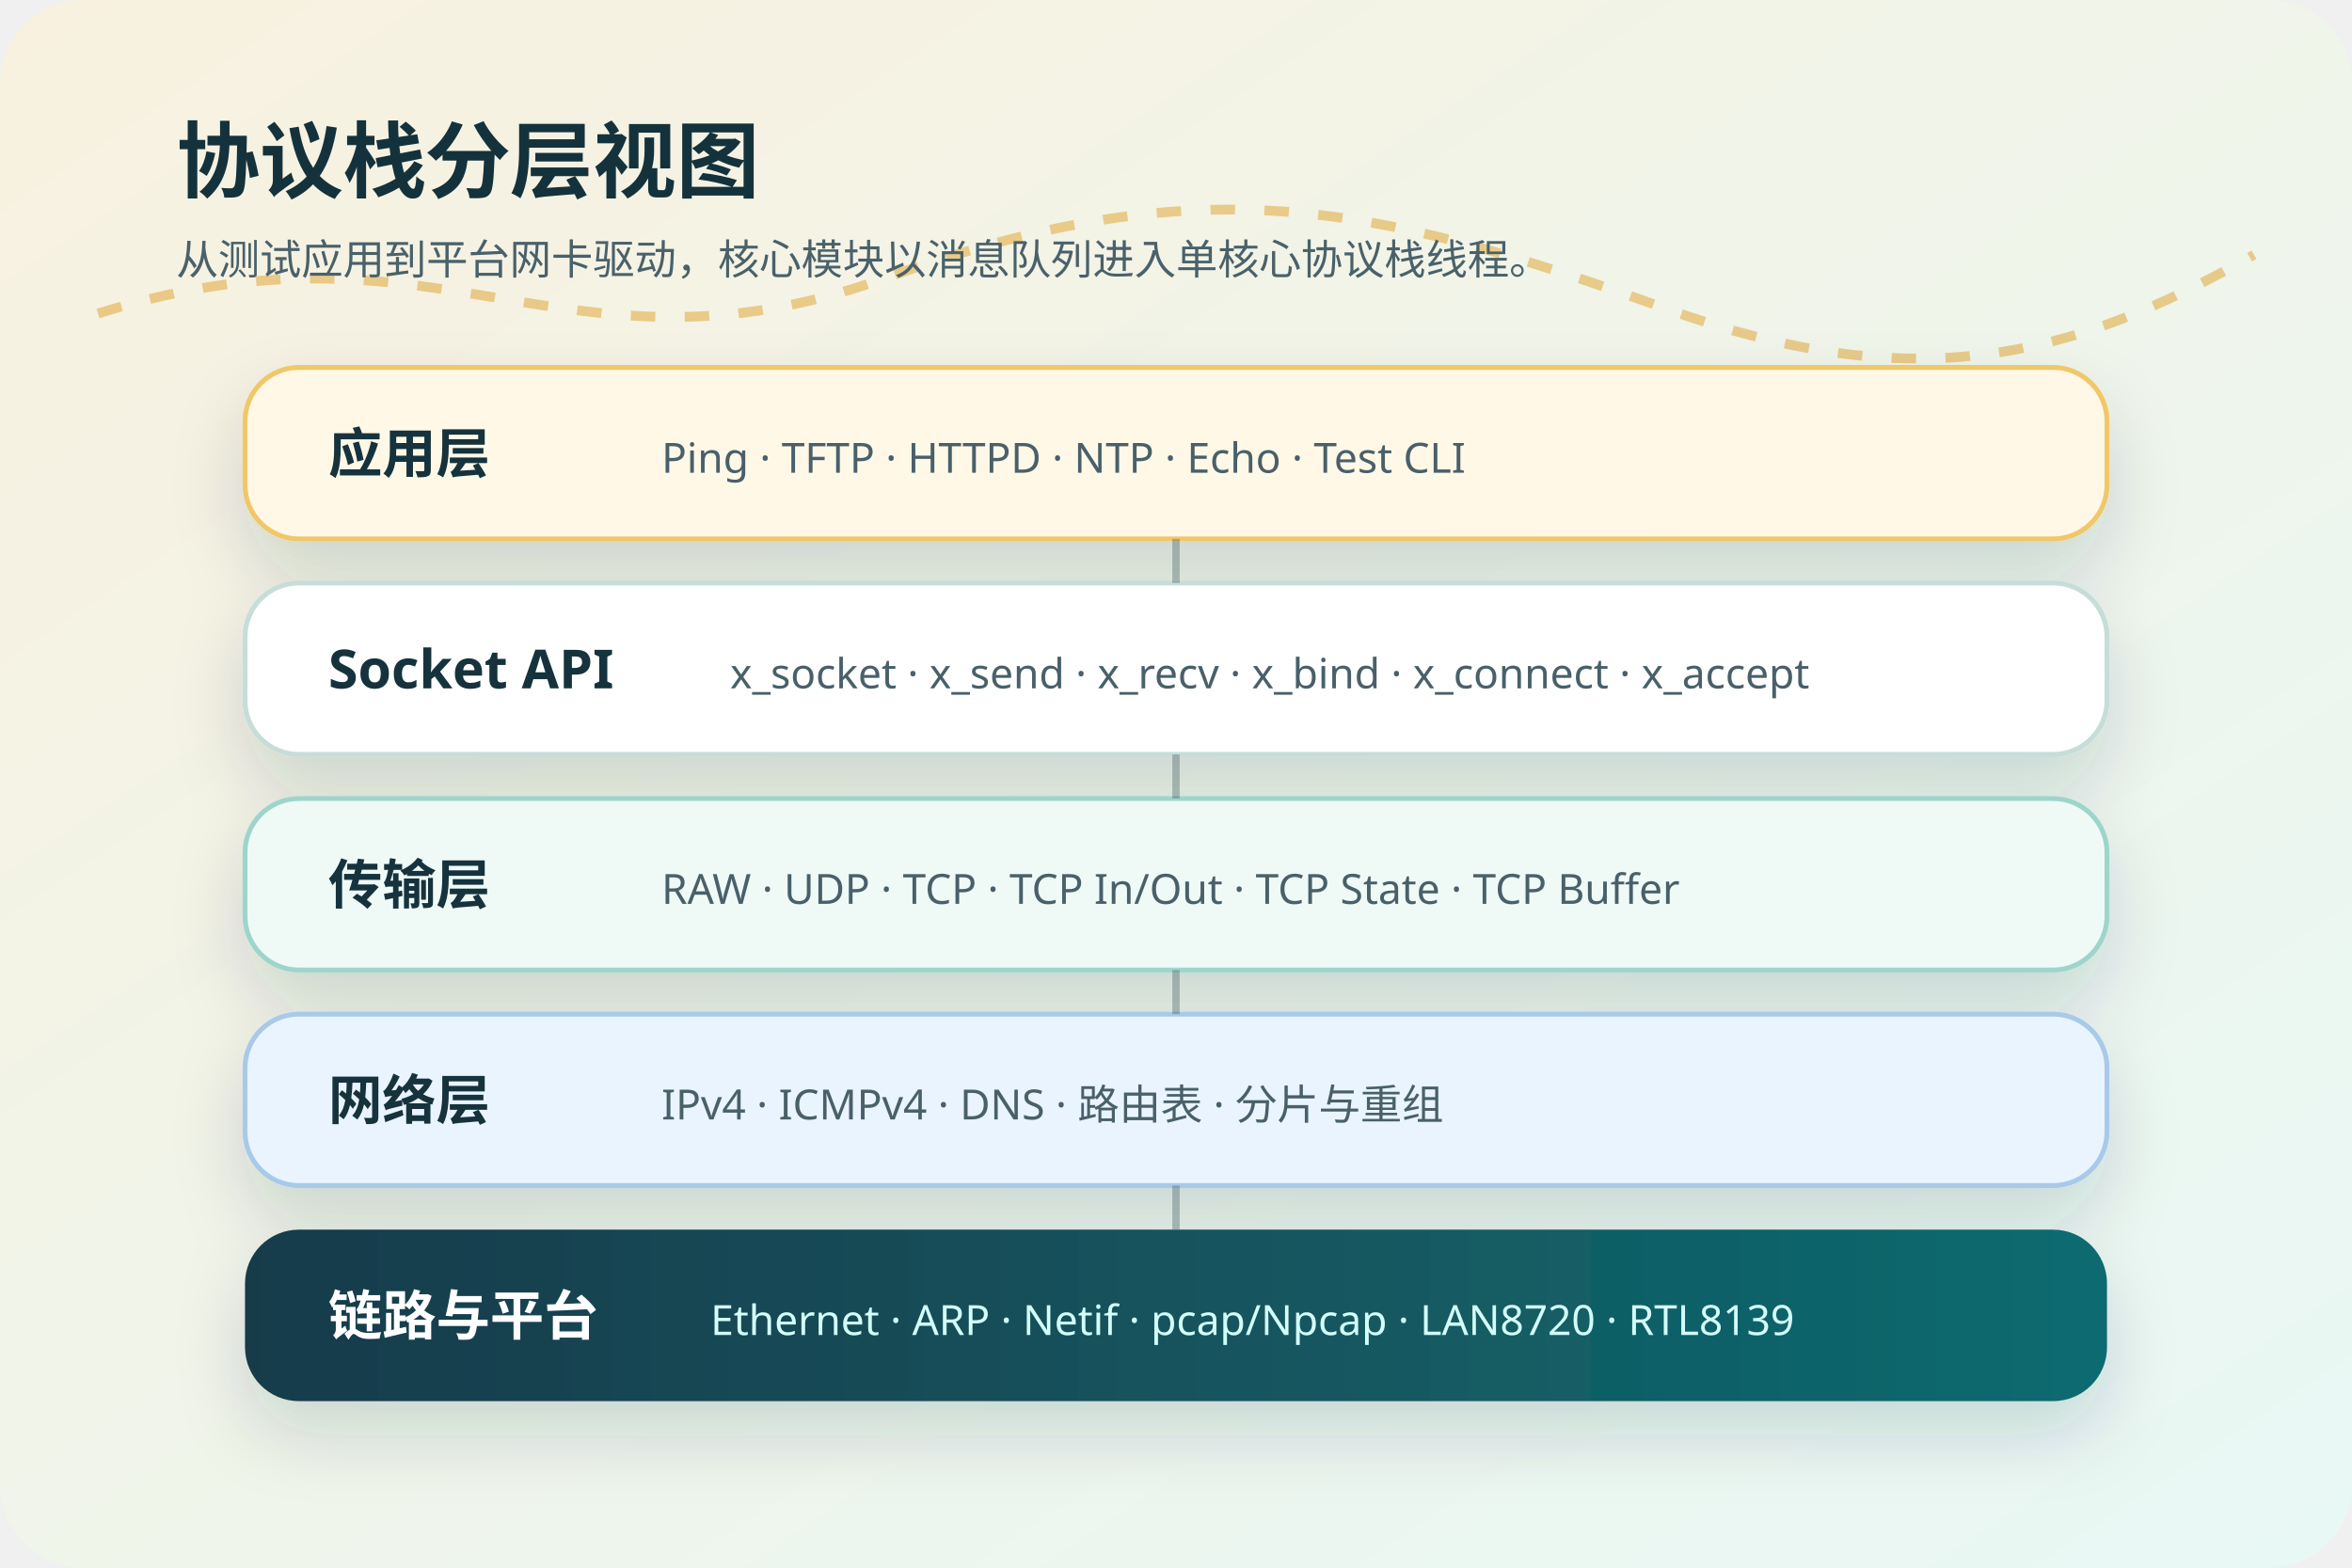
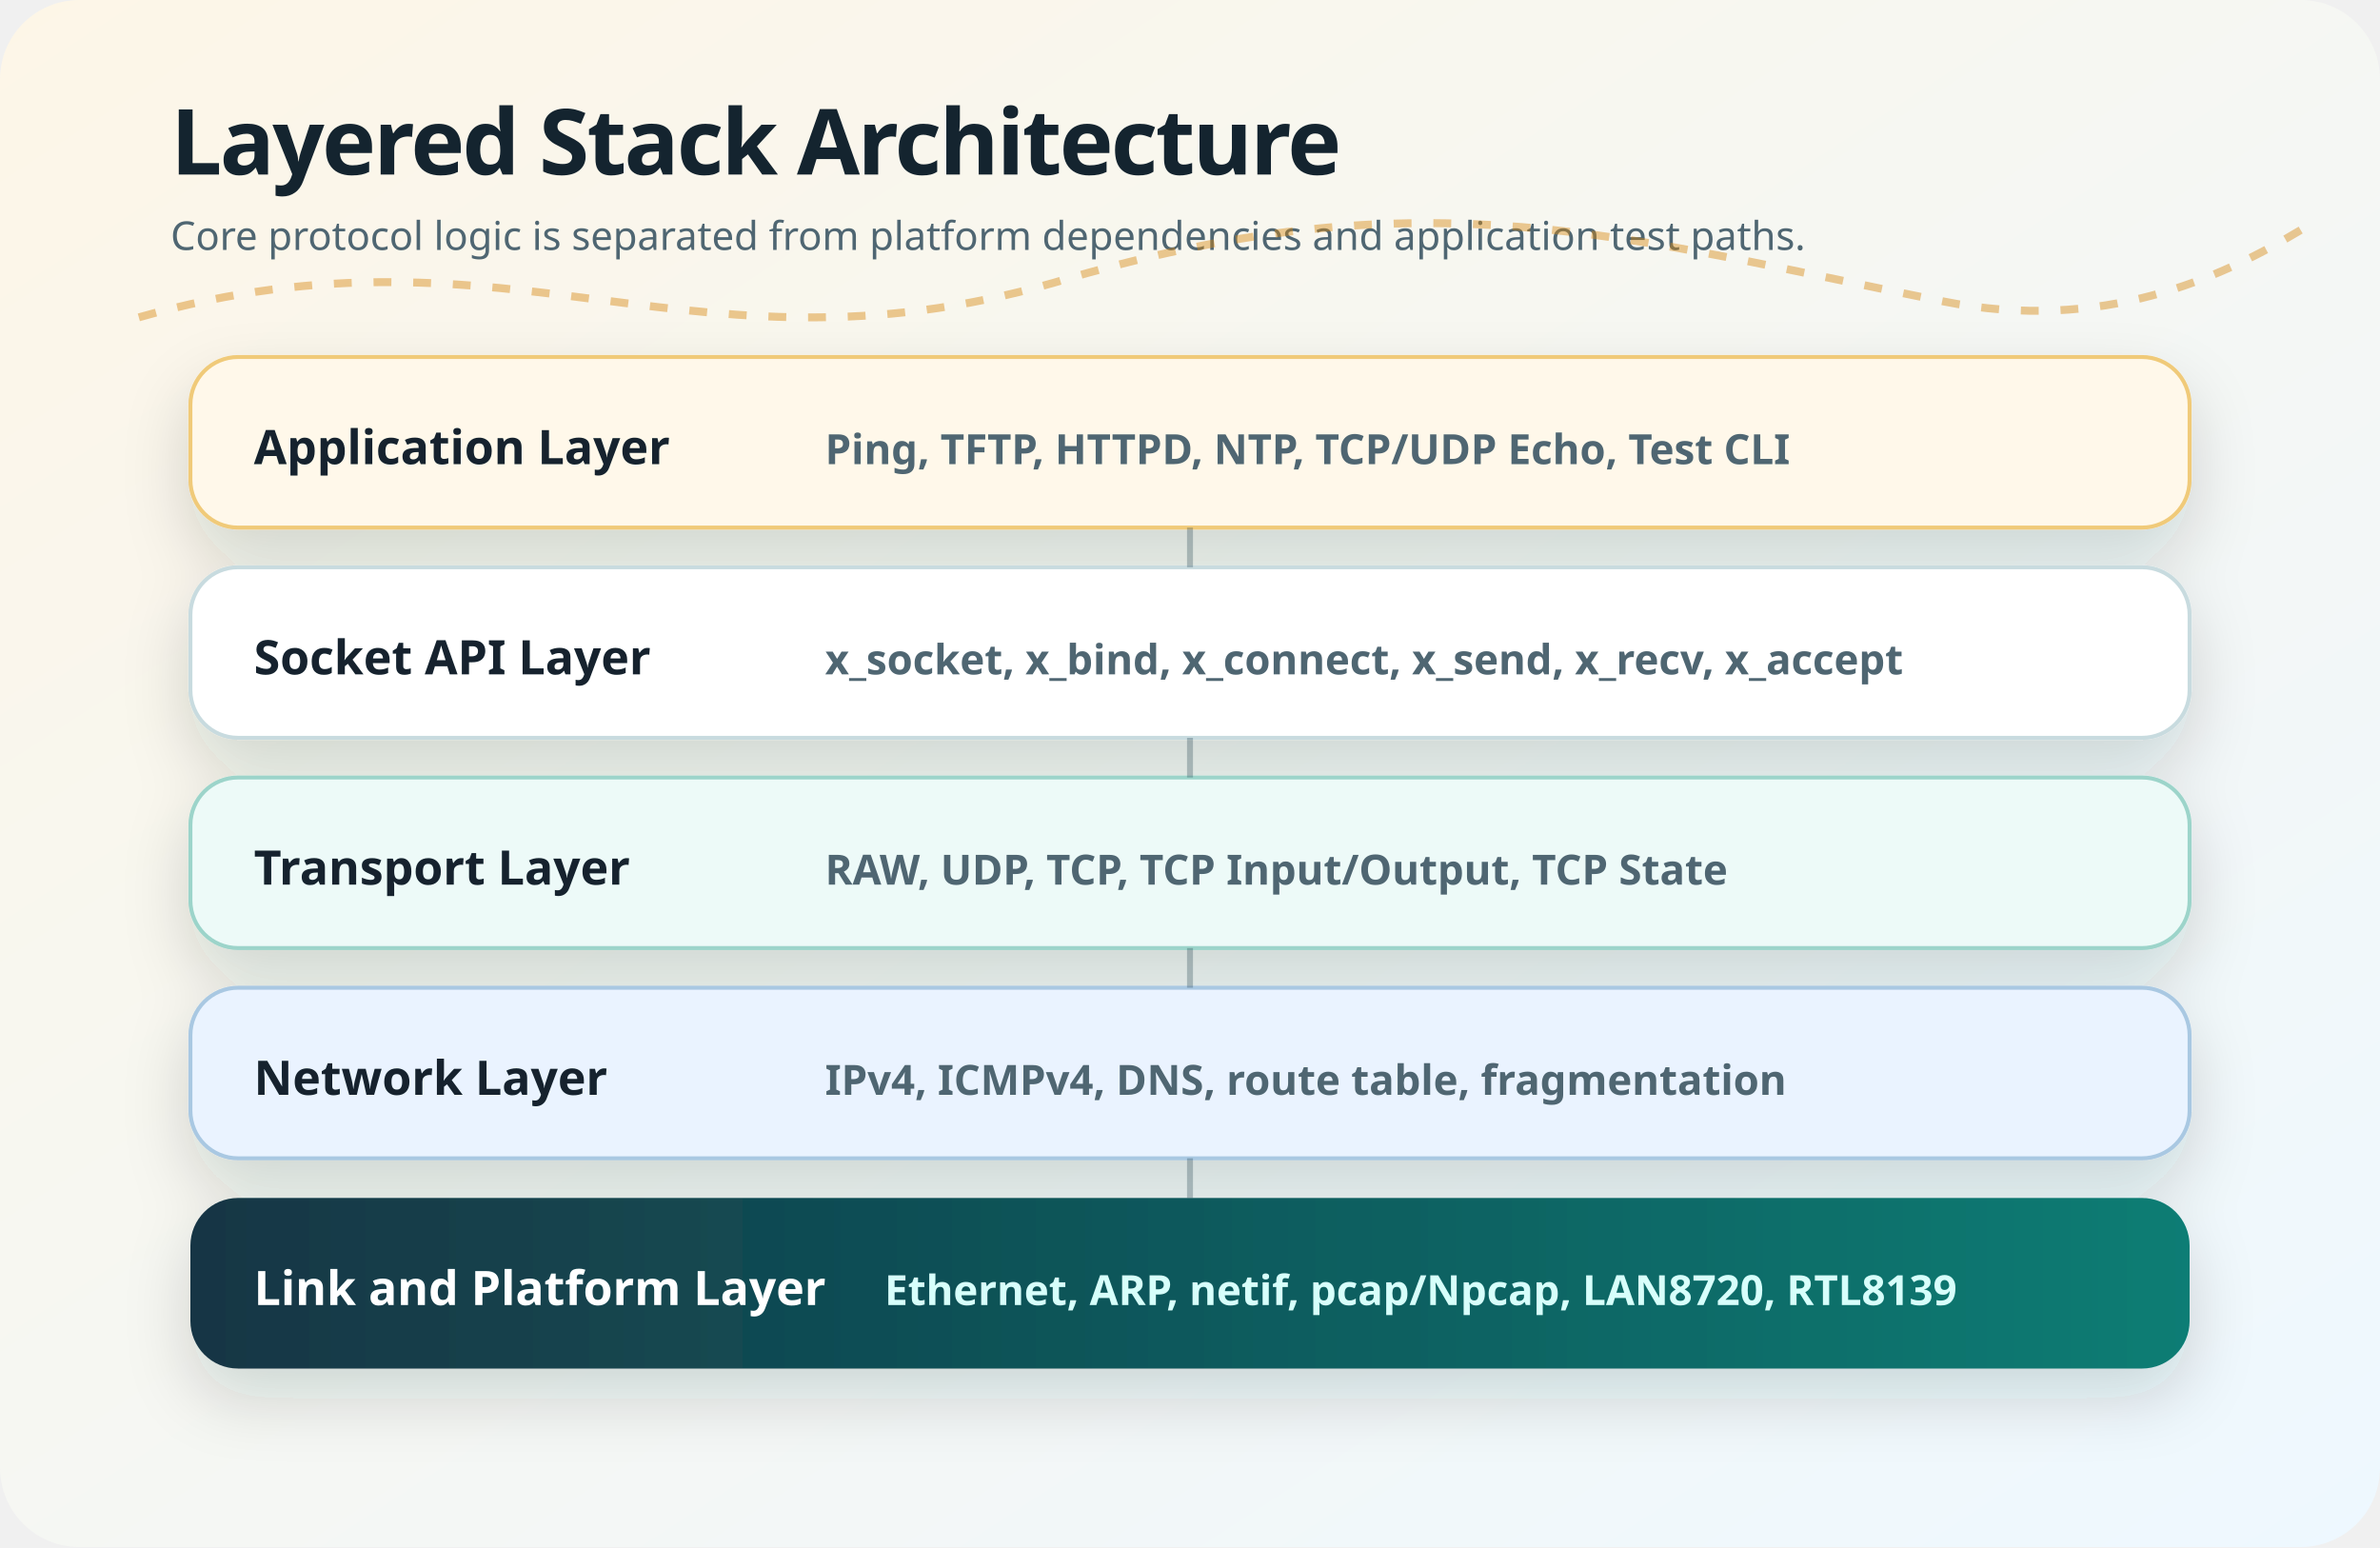
- <svg xmlns="http://www.w3.org/2000/svg" width="960" height="640" viewBox="0 0 960 640" role="img" aria-labelledby="title desc">
+ <svg xmlns="http://www.w3.org/2000/svg" width="1200" height="780" viewBox="0 0 1200 780" role="img" aria-labelledby="title desc">
  <defs>
    <linearGradient id="bg" x1="0" x2="1" y1="0" y2="1">
-       <stop offset="0" stop-color="#f8f1df" />
-       <stop offset="1" stop-color="#e8f8f5" />
+       <stop offset="0" stop-color="#fdf6e7" />
+       <stop offset="1" stop-color="#eef8ff" />
    </linearGradient>
-     <linearGradient id="layer" x1="0" x2="1">
-       <stop offset="0" stop-color="#183b4a" />
-       <stop offset="1" stop-color="#0f6b70" />
+     <linearGradient id="link" x1="0" x2="1" y1="0" y2="0">
+       <stop offset="0" stop-color="#143544" />
+       <stop offset="1" stop-color="#0b7d74" />
    </linearGradient>
    <filter id="shadow" x="-20%" y="-20%" width="140%" height="140%">
-       <feDropShadow dx="0" dy="14" stdDeviation="14" flood-color="#17333d" flood-opacity="0.15" />
+       <feDropShadow dx="0" dy="15" stdDeviation="16" flood-color="#112735" flood-opacity="0.16" />
    </filter>
  </defs>
-   <rect width="960" height="640" rx="34" fill="url(#bg)" />
-   <path d="M40 128 C180 84 230 160 360 114 C488 68 558 82 680 126 C782 163 846 146 920 104" fill="none" stroke="#e0a83a" stroke-width="4" stroke-dasharray="10 12" opacity="0.55" />
-   <g font-family="'Noto Sans SC', 'Microsoft YaHei', sans-serif">
-     <text x="72" y="78" fill="#14323c" font-size="34" font-weight="800">协议栈分层视图</text>
-     <text x="72" y="112" fill="#49616a" font-size="17">从测试应用到平台网卡驱动，核心模块以消息队列进入单核心协议栈线程。</text>
+   <rect width="1200" height="780" rx="40" fill="url(#bg)" />
+   <g font-family="'Space Grotesk', 'Segoe UI', sans-serif">
+     <text x="86" y="88" fill="#14242f" font-size="46" font-weight="700" letter-spacing="-1.2">Layered Stack Architecture</text>
+     <text x="86" y="126" fill="#4f6672" font-size="20">Core protocol logic is separated from platform dependencies and application test paths.</text>
  </g>
-   <g filter="url(#shadow)" font-family="'Noto Sans SC', 'Microsoft YaHei', sans-serif">
-     <g transform="translate(100,150)">
-       <rect width="760" height="70" rx="22" fill="#fff8e7" stroke="#f0c769" stroke-width="2" />
-       <text x="34" y="43" fill="#14323c" font-size="22" font-weight="800">应用层</text>
-       <text x="170" y="43" fill="#49616a" font-size="17">Ping · TFTP · HTTPD · NTP · Echo · Test CLI</text>
+   <g filter="url(#shadow)" font-family="'Manrope', 'Segoe UI', sans-serif" font-size="24" font-weight="700">
+     <g transform="translate(96 180)">
+       <rect width="1008" height="86" rx="24" fill="#fff8ea" stroke="#f0ca79" stroke-width="2" />
+       <text x="32" y="54" fill="#14242f">Application Layer</text>
+       <text x="320" y="54" fill="#4f6672" font-size="21" font-weight="600">Ping, TFTP, HTTPD, NTP, TCP/UDP Echo, Test CLI</text>
    </g>
-     <g transform="translate(100,238)">
-       <rect width="760" height="70" rx="22" fill="#ffffff" stroke="#c6ddd9" stroke-width="2" />
-       <text x="34" y="43" fill="#14323c" font-size="22" font-weight="800">Socket API</text>
-       <text x="198" y="43" fill="#49616a" font-size="17">x_socket · x_send · x_recv · x_bind · x_connect · x_accept</text>
+     <g transform="translate(96 286)">
+       <rect width="1008" height="86" rx="24" fill="#ffffff" stroke="#c8dbdf" stroke-width="2" />
+       <text x="32" y="54" fill="#14242f">Socket API Layer</text>
+       <text x="320" y="54" fill="#4f6672" font-size="21" font-weight="600">x_socket, x_bind, x_connect, x_send, x_recv, x_accept</text>
    </g>
-     <g transform="translate(100,326)">
-       <rect width="760" height="70" rx="22" fill="#effaf7" stroke="#9ed5cb" stroke-width="2" />
-       <text x="34" y="43" fill="#14323c" font-size="22" font-weight="800">传输层</text>
-       <text x="170" y="43" fill="#49616a" font-size="17">RAW · UDP · TCP · TCP In/Out · TCP State · TCP Buffer</text>
+     <g transform="translate(96 392)">
+       <rect width="1008" height="86" rx="24" fill="#edfaf8" stroke="#9cd4ca" stroke-width="2" />
+       <text x="32" y="54" fill="#14242f">Transport Layer</text>
+       <text x="320" y="54" fill="#4f6672" font-size="21" font-weight="600">RAW, UDP, TCP, TCP Input/Output, TCP State</text>
    </g>
-     <g transform="translate(100,414)">
-       <rect width="760" height="70" rx="22" fill="#e9f4ff" stroke="#a8cae8" stroke-width="2" />
-       <text x="34" y="43" fill="#14323c" font-size="22" font-weight="800">网络层</text>
-       <text x="170" y="43" fill="#49616a" font-size="17">IPv4 · ICMPv4 · DNS · 路由表 · 分片与重组</text>
+     <g transform="translate(96 498)">
+       <rect width="1008" height="86" rx="24" fill="#eaf3ff" stroke="#a9c8e2" stroke-width="2" />
+       <text x="32" y="54" fill="#14242f">Network Layer</text>
+       <text x="320" y="54" fill="#4f6672" font-size="21" font-weight="600">IPv4, ICMPv4, DNS, route table, fragmentation</text>
    </g>
-     <g transform="translate(100,502)">
-       <rect width="760" height="70" rx="22" fill="url(#layer)" />
-       <text x="34" y="43" fill="#ffffff" font-size="22" font-weight="800">链路与平台</text>
-       <text x="190" y="43" fill="#d4fffa" font-size="17">Ethernet · ARP · Netif · pcap/Npcap · LAN8720 · RTL8139</text>
+     <g transform="translate(96 604)">
+       <rect width="1008" height="86" rx="24" fill="url(#link)" />
+       <text x="32" y="54" fill="#ffffff">Link and Platform Layer</text>
+       <text x="350" y="54" fill="#d7fffb" font-size="21" font-weight="600">Ethernet, ARP, netif, pcap/Npcap, LAN8720, RTL8139</text>
    </g>
  </g>
-   <g fill="none" stroke="#14323c" stroke-width="3" opacity="0.28">
-     <path d="M480 220 L480 238" />
-     <path d="M480 308 L480 326" />
-     <path d="M480 396 L480 414" />
-     <path d="M480 484 L480 502" />
+   <g fill="none" stroke="#173745" stroke-width="3" opacity="0.28">
+     <path d="M600 266 V286" />
+     <path d="M600 372 V392" />
+     <path d="M600 478 V498" />
+     <path d="M600 584 V604" />
+   </g>
+   <g fill="none" stroke="#d78611" stroke-width="4" opacity="0.44" stroke-dasharray="9 11">
+     <path d="M70 160 C260 106 350 198 540 140 C720 88 820 120 980 152 C1060 168 1120 140 1160 116" />
  </g>
</svg>
